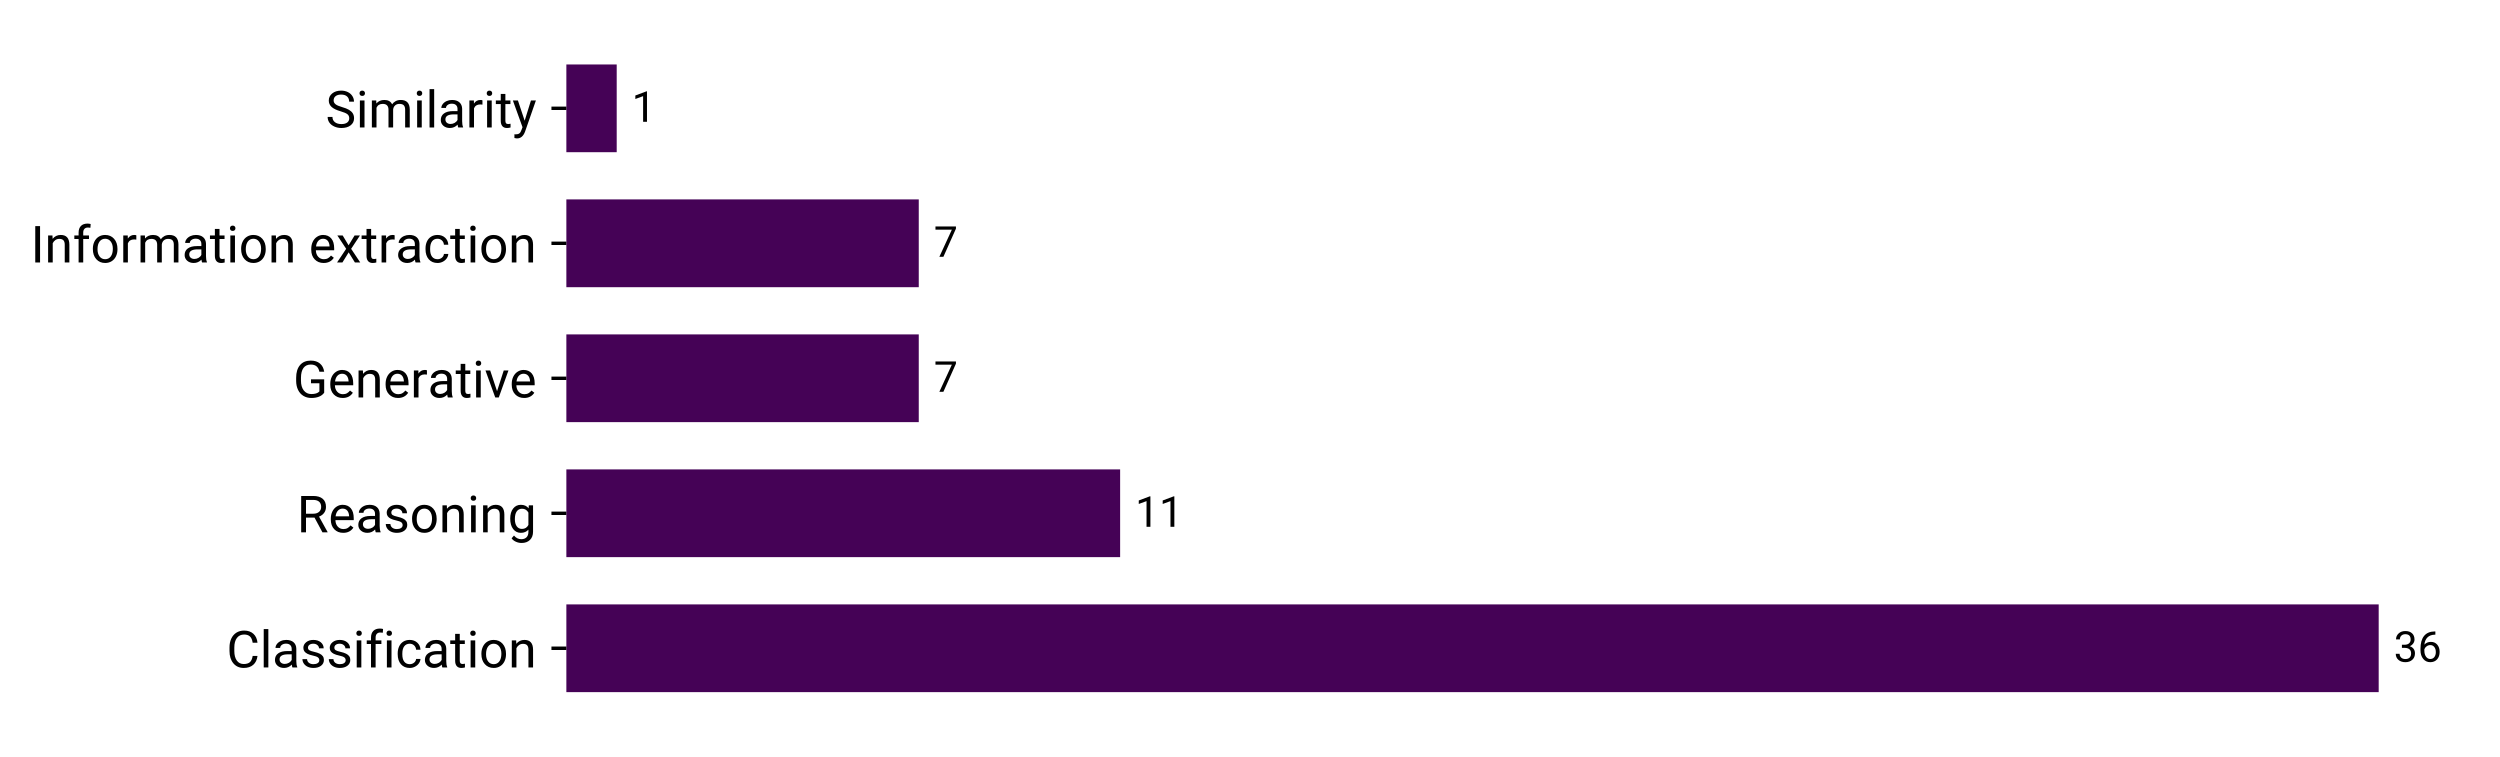
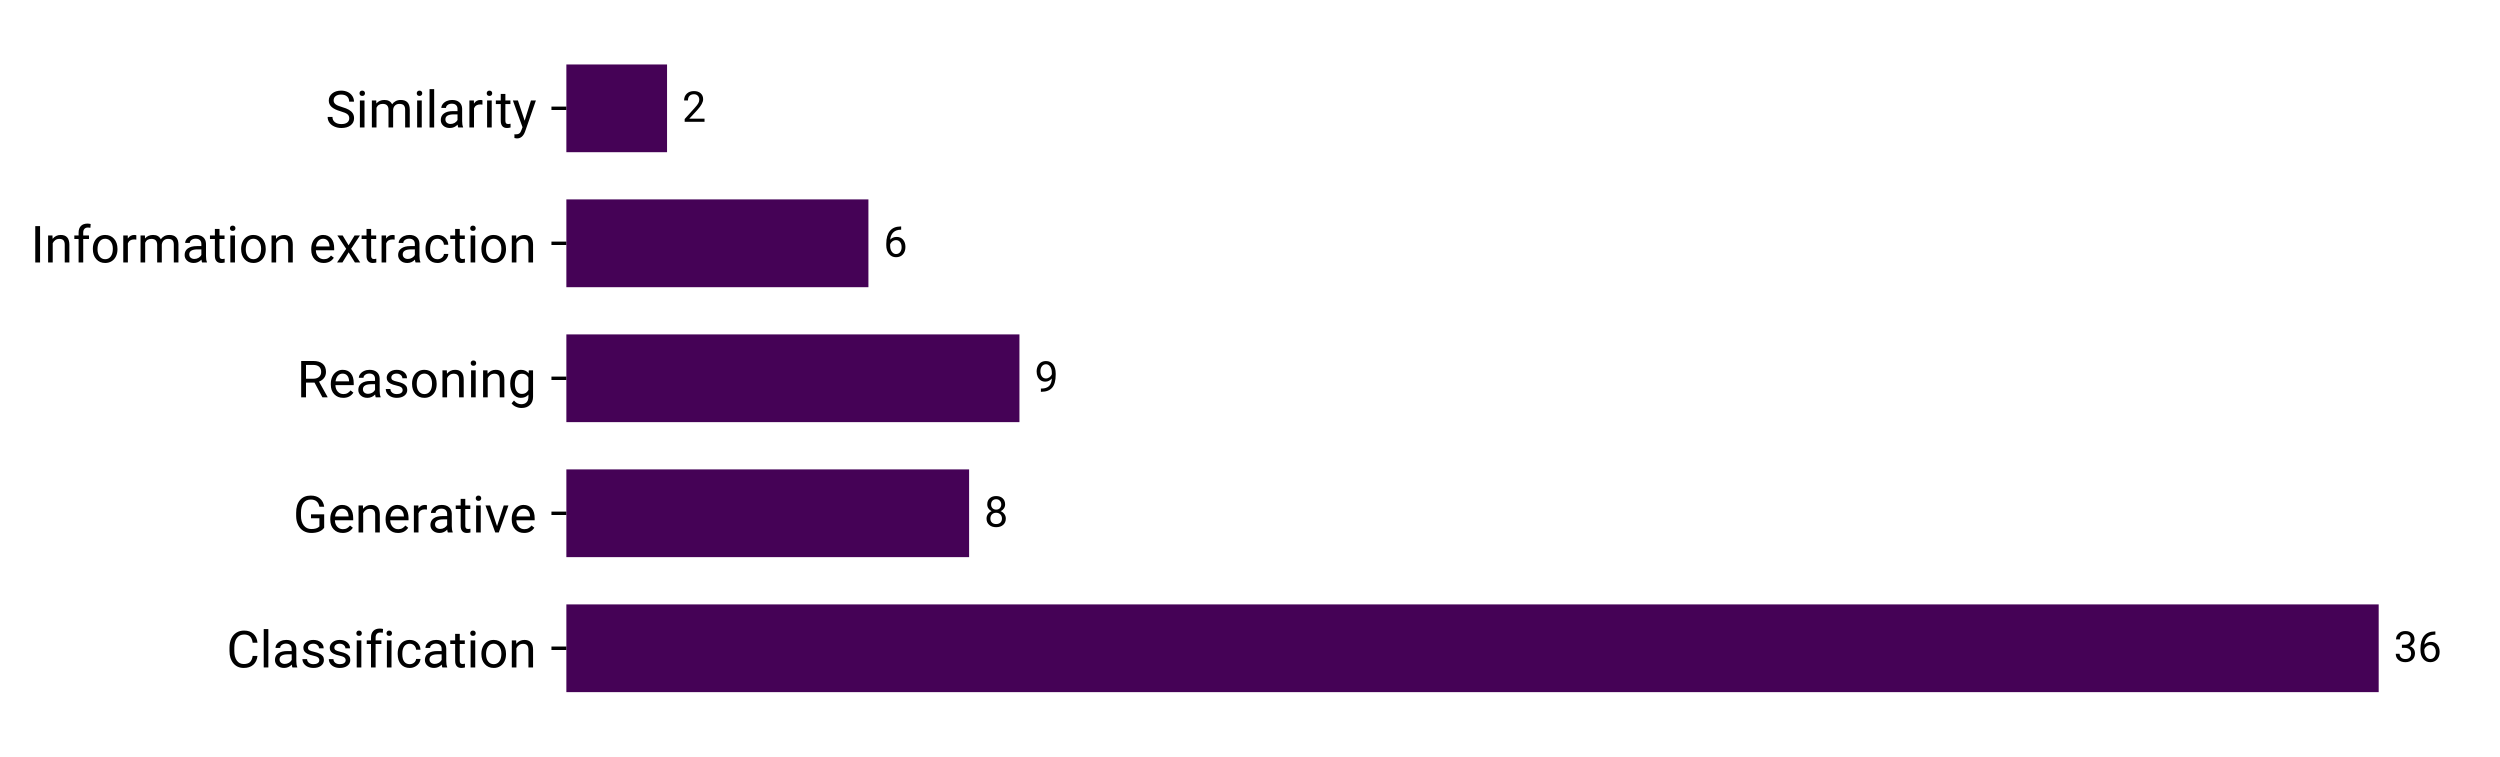
<svg xmlns="http://www.w3.org/2000/svg" xmlns:xlink="http://www.w3.org/1999/xlink" height="177.48pt" version="1.1" viewBox="0 0 586.459 177.48" width="586.459pt">
  <defs>
    <style type="text/css">*{stroke-linecap:butt;stroke-linejoin:round;}</style>
  </defs>
  <g id="figure_1">
    <g id="patch_1">
      <path d="M 0 177.48  L 586.459 177.48  L 586.459 0  L 0 0  z " style="fill:none;" />
    </g>
    <g id="axes_1">
      <g id="patch_2">
-         <path clip-path="url(#pb717707736)" d="M 132.859 162.363  L 558.002 162.363  L 558.002 141.781  L 132.859 141.781  z " style="fill:#450256;" />
+         <path clip-path="url(#p73948a5208)" d="M 132.859 162.363  L 558.002 162.363  L 558.002 141.781  L 132.859 141.781  z " style="fill:#450256;" />
      </g>
      <g id="patch_3">
-         <path clip-path="url(#pb717707736)" d="M 132.859 130.697  L 262.764 130.697  L 262.764 110.115  L 132.859 110.115  z " style="fill:#450256;" />
+         <path clip-path="url(#p73948a5208)" d="M 132.859 130.697  L 227.336 130.697  L 227.336 110.115  L 132.859 110.115  z " style="fill:#450256;" />
      </g>
      <g id="patch_4">
-         <path clip-path="url(#pb717707736)" d="M 132.859 99.031  L 215.526 99.031  L 215.526 78.449  L 132.859 78.449  z " style="fill:#450256;" />
+         <path clip-path="url(#p73948a5208)" d="M 132.859 99.031  L 239.145 99.031  L 239.145 78.449  L 132.859 78.449  z " style="fill:#450256;" />
      </g>
      <g id="patch_5">
-         <path clip-path="url(#pb717707736)" d="M 132.859 67.365  L 215.526 67.365  L 215.526 46.783  L 132.859 46.783  z " style="fill:#450256;" />
+         <path clip-path="url(#p73948a5208)" d="M 132.859 67.365  L 203.717 67.365  L 203.717 46.783  L 132.859 46.783  z " style="fill:#450256;" />
      </g>
      <g id="patch_6">
-         <path clip-path="url(#pb717707736)" d="M 132.859 35.699  L 144.669 35.699  L 144.669 15.117  L 132.859 15.117  z " style="fill:#450256;" />
+         <path clip-path="url(#p73948a5208)" d="M 132.859 35.699  L 156.478 35.699  L 156.478 15.117  L 132.859 15.117  z " style="fill:#450256;" />
      </g>
      <g id="matplotlib.axis_1" />
      <g id="matplotlib.axis_2">
        <g id="ytick_1">
          <g id="line2d_1">
            <defs>
-               <path d="M 0 0  L -3.5 0  " id="m0b656e9d90" style="stroke:#000000;stroke-width:0.8;" />
+               <path d="M 0 0  L -3.5 0  " id="m200f7202ea" style="stroke:#000000;stroke-width:0.8;" />
            </defs>
            <g>
-               <use style="stroke:#000000;stroke-width:0.8;" x="132.859" xlink:href="#m0b656e9d90" y="152.072" />
+               <use style="stroke:#000000;stroke-width:0.8;" x="132.859" xlink:href="#m200f7202ea" y="152.072" />
            </g>
          </g>
          <g id="text_1">
            <g transform="translate(53.13938 156.572)scale(0.12 -0.12)">
              <defs>
                <path d="M 60.547 22.562  Q 59.234 11.281 52.219 5.141  Q 45.219 -0.984 33.594 -0.984  Q 21 -0.984 13.406 8.047  Q 5.812 17.094 5.812 32.234  L 5.812 39.062  Q 5.812 48.969 9.344 56.484  Q 12.891 64.016 19.375 68.047  Q 25.875 72.078 34.422 72.078  Q 45.75 72.078 52.578 65.75  Q 59.422 59.422 60.547 48.25  L 51.125 48.25  Q 49.906 56.734 45.828 60.547  Q 41.75 64.359 34.422 64.359  Q 25.438 64.359 20.328 57.719  Q 15.234 51.078 15.234 38.812  L 15.234 31.938  Q 15.234 20.359 20.062 13.516  Q 24.906 6.688 33.594 6.688  Q 41.406 6.688 45.578 10.219  Q 49.75 13.766 51.125 22.562  z " id="Roboto-Regular-67" />
                <path d="M 16.656 0  L 7.625 0  L 7.625 75  L 16.656 75  z " id="Roboto-Regular-108" />
                <path d="M 39.453 0  Q 38.672 1.562 38.188 5.562  Q 31.891 -0.984 23.141 -0.984  Q 15.328 -0.984 10.328 3.438  Q 5.328 7.859 5.328 14.656  Q 5.328 22.906 11.594 27.469  Q 17.875 32.031 29.25 32.031  L 38.031 32.031  L 38.031 36.188  Q 38.031 40.922 35.203 43.719  Q 32.375 46.531 26.859 46.531  Q 22.016 46.531 18.75 44.094  Q 15.484 41.656 15.484 38.188  L 6.391 38.188  Q 6.391 42.141 9.203 45.828  Q 12.016 49.516 16.812 51.656  Q 21.625 53.812 27.391 53.812  Q 36.531 53.812 41.703 49.234  Q 46.875 44.672 47.078 36.672  L 47.078 12.359  Q 47.078 5.078 48.922 0.781  L 48.922 0  z M 24.469 6.891  Q 28.719 6.891 32.516 9.078  Q 36.328 11.281 38.031 14.797  L 38.031 25.641  L 30.953 25.641  Q 14.359 25.641 14.359 15.922  Q 14.359 11.672 17.188 9.281  Q 20.016 6.891 24.469 6.891  z " id="Roboto-Regular-97" />
                <path d="M 37.594 14.016  Q 37.594 17.672 34.828 19.703  Q 32.078 21.734 25.219 23.188  Q 18.359 24.656 14.328 26.703  Q 10.297 28.766 8.375 31.594  Q 6.453 34.422 6.453 38.328  Q 6.453 44.828 11.938 49.312  Q 17.438 53.812 25.984 53.812  Q 34.969 53.812 40.547 49.172  Q 46.141 44.531 46.141 37.312  L 37.062 37.312  Q 37.062 41.016 33.906 43.703  Q 30.766 46.391 25.984 46.391  Q 21.047 46.391 18.266 44.234  Q 15.484 42.094 15.484 38.625  Q 15.484 35.359 18.062 33.688  Q 20.656 32.031 27.422 30.516  Q 34.188 29 38.375 26.906  Q 42.578 24.812 44.594 21.844  Q 46.625 18.891 46.625 14.656  Q 46.625 7.562 40.953 3.281  Q 35.297 -0.984 26.266 -0.984  Q 19.922 -0.984 15.031 1.266  Q 10.156 3.516 7.391 7.547  Q 4.641 11.578 4.641 16.266  L 13.672 16.266  Q 13.922 11.719 17.312 9.047  Q 20.703 6.391 26.266 6.391  Q 31.391 6.391 34.484 8.469  Q 37.594 10.547 37.594 14.016  z " id="Roboto-Regular-115" />
                <path d="M 16.656 0  L 7.625 0  L 7.625 52.828  L 16.656 52.828  z M 6.891 66.844  Q 6.891 69.047 8.234 70.562  Q 9.578 72.078 12.203 72.078  Q 14.844 72.078 16.203 70.562  Q 17.578 69.047 17.578 66.844  Q 17.578 64.656 16.203 63.188  Q 14.844 61.719 12.203 61.719  Q 9.578 61.719 8.234 63.188  Q 6.891 64.656 6.891 66.844  z " id="Roboto-Regular-105" />
                <path d="M 11.281 0  L 11.281 45.844  L 2.938 45.844  L 2.938 52.828  L 11.281 52.828  L 11.281 58.25  Q 11.281 66.75 15.812 71.391  Q 20.359 76.031 28.656 76.031  Q 31.781 76.031 34.859 75.203  L 34.375 67.875  Q 32.078 68.312 29.5 68.312  Q 25.094 68.312 22.703 65.75  Q 20.312 63.188 20.312 58.406  L 20.312 52.828  L 31.594 52.828  L 31.594 45.844  L 20.312 45.844  L 20.312 0  z " id="Roboto-Regular-102" />
                <path d="M 28.031 6.391  Q 32.859 6.391 36.469 9.312  Q 40.094 12.25 40.484 16.656  L 49.031 16.656  Q 48.781 12.109 45.891 8  Q 43.016 3.906 38.203 1.453  Q 33.406 -0.984 28.031 -0.984  Q 17.234 -0.984 10.859 6.219  Q 4.5 13.422 4.5 25.922  L 4.5 27.438  Q 4.5 35.156 7.328 41.156  Q 10.156 47.172 15.453 50.484  Q 20.75 53.812 27.984 53.812  Q 36.859 53.812 42.75 48.484  Q 48.641 43.172 49.031 34.672  L 40.484 34.672  Q 40.094 39.797 36.594 43.094  Q 33.109 46.391 27.984 46.391  Q 21.094 46.391 17.312 41.422  Q 13.531 36.469 13.531 27.094  L 13.531 25.391  Q 13.531 16.266 17.281 11.328  Q 21.047 6.391 28.031 6.391  z " id="Roboto-Regular-99" />
                <path d="M 19.094 65.625  L 19.094 52.828  L 28.953 52.828  L 28.953 45.844  L 19.094 45.844  L 19.094 13.094  Q 19.094 9.906 20.406 8.312  Q 21.734 6.734 24.906 6.734  Q 26.469 6.734 29.203 7.328  L 29.203 0  Q 25.641 -0.984 22.266 -0.984  Q 16.219 -0.984 13.141 2.672  Q 10.062 6.344 10.062 13.094  L 10.062 45.844  L 0.438 45.844  L 0.438 52.828  L 10.062 52.828  L 10.062 65.625  z " id="Roboto-Regular-116" />
                <path d="M 4.438 26.906  Q 4.438 34.672 7.484 40.875  Q 10.547 47.078 15.984 50.438  Q 21.438 53.812 28.422 53.812  Q 39.203 53.812 45.875 46.344  Q 52.547 38.875 52.547 26.469  L 52.547 25.828  Q 52.547 18.109 49.578 11.984  Q 46.625 5.859 41.125 2.438  Q 35.641 -0.984 28.516 -0.984  Q 17.781 -0.984 11.109 6.484  Q 4.438 13.969 4.438 26.266  z M 13.531 25.828  Q 13.531 17.047 17.609 11.719  Q 21.688 6.391 28.516 6.391  Q 35.406 6.391 39.453 11.781  Q 43.5 17.188 43.5 26.906  Q 43.5 35.594 39.375 40.984  Q 35.25 46.391 28.422 46.391  Q 21.734 46.391 17.625 41.062  Q 13.531 35.75 13.531 25.828  z " id="Roboto-Regular-111" />
                <path d="M 15.375 52.828  L 15.672 46.188  Q 21.734 53.812 31.5 53.812  Q 48.25 53.812 48.391 34.906  L 48.391 0  L 39.359 0  L 39.359 34.969  Q 39.312 40.672 36.75 43.406  Q 34.188 46.141 28.766 46.141  Q 24.359 46.141 21.031 43.797  Q 17.719 41.453 15.875 37.641  L 15.875 0  L 6.844 0  L 6.844 52.828  z " id="Roboto-Regular-110" />
              </defs>
              <use xlink:href="#Roboto-Regular-67" />
              <use x="65.088" xlink:href="#Roboto-Regular-108" />
              <use x="89.355" xlink:href="#Roboto-Regular-97" />
              <use x="143.75" xlink:href="#Roboto-Regular-115" />
              <use x="195.312" xlink:href="#Roboto-Regular-115" />
              <use x="246.875" xlink:href="#Roboto-Regular-105" />
              <use x="271.143" xlink:href="#Roboto-Regular-102" />
              <use x="305.859" xlink:href="#Roboto-Regular-105" />
              <use x="330.127" xlink:href="#Roboto-Regular-99" />
              <use x="382.471" xlink:href="#Roboto-Regular-97" />
              <use x="436.865" xlink:href="#Roboto-Regular-116" />
              <use x="469.531" xlink:href="#Roboto-Regular-105" />
              <use x="493.799" xlink:href="#Roboto-Regular-111" />
              <use x="550.83" xlink:href="#Roboto-Regular-110" />
            </g>
          </g>
        </g>
        <g id="ytick_2">
          <g id="line2d_2">
            <g>
-               <use style="stroke:#000000;stroke-width:0.8;" x="132.859" xlink:href="#m0b656e9d90" y="120.406" />
+               <use style="stroke:#000000;stroke-width:0.8;" x="132.859" xlink:href="#m200f7202ea" y="120.406" />
            </g>
          </g>
          <g id="text_2">
-             <g transform="translate(69.6675 124.877)scale(0.12 -0.12)">
-               <defs>
-                 <path d="M 34.328 28.766  L 17.625 28.766  L 17.625 0  L 8.203 0  L 8.203 71.094  L 31.734 71.094  Q 43.75 71.094 50.219 65.625  Q 56.688 60.156 56.688 49.703  Q 56.688 43.062 53.094 38.125  Q 49.516 33.203 43.109 30.766  L 59.812 0.594  L 59.812 0  L 49.75 0  z M 17.625 36.422  L 32.031 36.422  Q 39.016 36.422 43.141 40.031  Q 47.266 43.656 47.266 49.703  Q 47.266 56.297 43.328 59.812  Q 39.406 63.328 31.984 63.375  L 17.625 63.375  z " id="Roboto-Regular-82" />
+             <g transform="translate(68.75813 124.906)scale(0.12 -0.12)">
+               <defs>
+                 <path d="M 60.75 9.328  Q 57.125 4.156 50.656 1.578  Q 44.188 -0.984 35.594 -0.984  Q 26.906 -0.984 20.156 3.094  Q 13.422 7.172 9.734 14.688  Q 6.062 22.219 5.953 32.125  L 5.953 38.328  Q 5.953 54.391 13.453 63.234  Q 20.953 72.078 34.516 72.078  Q 45.656 72.078 52.438 66.375  Q 59.234 60.688 60.75 50.25  L 51.375 50.25  Q 48.734 64.359 34.578 64.359  Q 25.141 64.359 20.281 57.734  Q 15.438 51.125 15.375 38.578  L 15.375 32.766  Q 15.375 20.797 20.844 13.734  Q 26.312 6.688 35.641 6.688  Q 40.922 6.688 44.875 7.859  Q 48.828 9.031 51.422 11.812  L 51.422 27.781  L 34.969 27.781  L 34.969 35.406  L 60.75 35.406  z " id="Roboto-Regular-71" />
                <path d="M 28.766 -0.984  Q 18.016 -0.984 11.281 6.078  Q 4.547 13.141 4.547 24.953  L 4.547 26.609  Q 4.547 34.469 7.547 40.641  Q 10.547 46.828 15.938 50.312  Q 21.344 53.812 27.641 53.812  Q 37.938 53.812 43.641 47.016  Q 49.359 40.234 49.359 27.594  L 49.359 23.828  L 13.578 23.828  Q 13.766 16.016 18.141 11.203  Q 22.516 6.391 29.25 6.391  Q 34.031 6.391 37.344 8.344  Q 40.672 10.297 43.172 13.531  L 48.688 9.234  Q 42.047 -0.984 28.766 -0.984  z M 27.641 46.391  Q 22.172 46.391 18.453 42.406  Q 14.75 38.422 13.875 31.25  L 40.328 31.25  L 40.328 31.938  Q 39.938 38.812 36.609 42.594  Q 33.297 46.391 27.641 46.391  z " id="Roboto-Regular-101" />
-                 <path d="M 4.688 26.859  Q 4.688 39.203 10.391 46.5  Q 16.109 53.812 25.531 53.812  Q 35.203 53.812 40.625 46.969  L 41.062 52.828  L 49.312 52.828  L 49.312 1.266  Q 49.312 -8.984 43.234 -14.891  Q 37.156 -20.797 26.906 -20.797  Q 21.188 -20.797 15.719 -18.359  Q 10.25 -15.922 7.375 -11.672  L 12.062 -6.25  Q 17.875 -13.422 26.266 -13.422  Q 32.859 -13.422 36.547 -9.703  Q 40.234 -6 40.234 0.734  L 40.234 5.281  Q 34.812 -0.984 25.438 -0.984  Q 16.156 -0.984 10.422 6.484  Q 4.688 13.969 4.688 26.859  z M 13.766 25.828  Q 13.766 16.891 17.422 11.781  Q 21.094 6.688 27.688 6.688  Q 36.234 6.688 40.234 14.453  L 40.234 38.578  Q 36.078 46.141 27.781 46.141  Q 21.188 46.141 17.469 41.016  Q 13.766 35.891 13.766 25.828  z " id="Roboto-Regular-103" />
-               </defs>
-               <use xlink:href="#Roboto-Regular-82" />
-               <use x="61.572" xlink:href="#Roboto-Regular-101" />
-               <use x="114.551" xlink:href="#Roboto-Regular-97" />
-               <use x="168.945" xlink:href="#Roboto-Regular-115" />
-               <use x="220.508" xlink:href="#Roboto-Regular-111" />
-               <use x="277.539" xlink:href="#Roboto-Regular-110" />
-               <use x="332.715" xlink:href="#Roboto-Regular-105" />
-               <use x="356.982" xlink:href="#Roboto-Regular-110" />
-               <use x="412.158" xlink:href="#Roboto-Regular-103" />
-             </g>
-           </g>
-         </g>
-         <g id="ytick_3">
-           <g id="line2d_3">
-             <g>
-               <use style="stroke:#000000;stroke-width:0.8;" x="132.859" xlink:href="#m0b656e9d90" y="88.74" />
-             </g>
-           </g>
-           <g id="text_3">
-             <g transform="translate(68.75813 93.24)scale(0.12 -0.12)">
-               <defs>
-                 <path d="M 60.75 9.328  Q 57.125 4.156 50.656 1.578  Q 44.188 -0.984 35.594 -0.984  Q 26.906 -0.984 20.156 3.094  Q 13.422 7.172 9.734 14.688  Q 6.062 22.219 5.953 32.125  L 5.953 38.328  Q 5.953 54.391 13.453 63.234  Q 20.953 72.078 34.516 72.078  Q 45.656 72.078 52.438 66.375  Q 59.234 60.688 60.75 50.25  L 51.375 50.25  Q 48.734 64.359 34.578 64.359  Q 25.141 64.359 20.281 57.734  Q 15.438 51.125 15.375 38.578  L 15.375 32.766  Q 15.375 20.797 20.844 13.734  Q 26.312 6.688 35.641 6.688  Q 40.922 6.688 44.875 7.859  Q 48.828 9.031 51.422 11.812  L 51.422 27.781  L 34.969 27.781  L 34.969 35.406  L 60.75 35.406  z " id="Roboto-Regular-71" />
                <path d="M 32.375 44.734  Q 30.328 45.062 27.938 45.062  Q 19.047 45.062 15.875 37.5  L 15.875 0  L 6.844 0  L 6.844 52.828  L 15.625 52.828  L 15.766 46.734  Q 20.219 53.812 28.375 53.812  Q 31 53.812 32.375 53.125  z " id="Roboto-Regular-114" />
                <path d="M 24.266 12.25  L 37.359 52.828  L 46.578 52.828  L 27.641 0  L 20.75 0  L 1.609 52.828  L 10.844 52.828  z " id="Roboto-Regular-118" />
              </defs>
              <use xlink:href="#Roboto-Regular-71" />
              <use x="68.115" xlink:href="#Roboto-Regular-101" />
              <use x="121.094" xlink:href="#Roboto-Regular-110" />
              <use x="176.27" xlink:href="#Roboto-Regular-101" />
              <use x="229.248" xlink:href="#Roboto-Regular-114" />
              <use x="263.086" xlink:href="#Roboto-Regular-97" />
              <use x="317.48" xlink:href="#Roboto-Regular-116" />
              <use x="350.146" xlink:href="#Roboto-Regular-105" />
              <use x="374.414" xlink:href="#Roboto-Regular-118" />
              <use x="422.852" xlink:href="#Roboto-Regular-101" />
            </g>
          </g>
        </g>
+         <g id="ytick_3">
+           <g id="line2d_3">
+             <g>
+               <use style="stroke:#000000;stroke-width:0.8;" x="132.859" xlink:href="#m200f7202ea" y="88.74" />
+             </g>
+           </g>
+           <g id="text_3">
+             <g transform="translate(69.6675 93.21094)scale(0.12 -0.12)">
+               <defs>
+                 <path d="M 34.328 28.766  L 17.625 28.766  L 17.625 0  L 8.203 0  L 8.203 71.094  L 31.734 71.094  Q 43.75 71.094 50.219 65.625  Q 56.688 60.156 56.688 49.703  Q 56.688 43.062 53.094 38.125  Q 49.516 33.203 43.109 30.766  L 59.812 0.594  L 59.812 0  L 49.75 0  z M 17.625 36.422  L 32.031 36.422  Q 39.016 36.422 43.141 40.031  Q 47.266 43.656 47.266 49.703  Q 47.266 56.297 43.328 59.812  Q 39.406 63.328 31.984 63.375  L 17.625 63.375  z " id="Roboto-Regular-82" />
+                 <path d="M 4.688 26.859  Q 4.688 39.203 10.391 46.5  Q 16.109 53.812 25.531 53.812  Q 35.203 53.812 40.625 46.969  L 41.062 52.828  L 49.312 52.828  L 49.312 1.266  Q 49.312 -8.984 43.234 -14.891  Q 37.156 -20.797 26.906 -20.797  Q 21.188 -20.797 15.719 -18.359  Q 10.25 -15.922 7.375 -11.672  L 12.062 -6.25  Q 17.875 -13.422 26.266 -13.422  Q 32.859 -13.422 36.547 -9.703  Q 40.234 -6 40.234 0.734  L 40.234 5.281  Q 34.812 -0.984 25.438 -0.984  Q 16.156 -0.984 10.422 6.484  Q 4.688 13.969 4.688 26.859  z M 13.766 25.828  Q 13.766 16.891 17.422 11.781  Q 21.094 6.688 27.688 6.688  Q 36.234 6.688 40.234 14.453  L 40.234 38.578  Q 36.078 46.141 27.781 46.141  Q 21.188 46.141 17.469 41.016  Q 13.766 35.891 13.766 25.828  z " id="Roboto-Regular-103" />
+               </defs>
+               <use xlink:href="#Roboto-Regular-82" />
+               <use x="61.572" xlink:href="#Roboto-Regular-101" />
+               <use x="114.551" xlink:href="#Roboto-Regular-97" />
+               <use x="168.945" xlink:href="#Roboto-Regular-115" />
+               <use x="220.508" xlink:href="#Roboto-Regular-111" />
+               <use x="277.539" xlink:href="#Roboto-Regular-110" />
+               <use x="332.715" xlink:href="#Roboto-Regular-105" />
+               <use x="356.982" xlink:href="#Roboto-Regular-110" />
+               <use x="412.158" xlink:href="#Roboto-Regular-103" />
+             </g>
+           </g>
+         </g>
        <g id="ytick_4">
          <g id="line2d_4">
            <g>
-               <use style="stroke:#000000;stroke-width:0.8;" x="132.859" xlink:href="#m0b656e9d90" y="57.074" />
+               <use style="stroke:#000000;stroke-width:0.8;" x="132.859" xlink:href="#m200f7202ea" y="57.074" />
            </g>
          </g>
          <g id="text_4">
            <g transform="translate(7.2 61.57398)scale(0.12 -0.12)">
              <defs>
                <path d="M 18.312 0  L 8.938 0  L 8.938 71.094  L 18.312 71.094  z " id="Roboto-Regular-73" />
                <path d="M 15.328 52.828  L 15.578 46.969  Q 21.391 53.812 31.25 53.812  Q 42.328 53.812 46.344 45.312  Q 48.969 49.125 53.188 51.469  Q 57.422 53.812 63.188 53.812  Q 80.562 53.812 80.859 35.406  L 80.859 0  L 71.828 0  L 71.828 34.859  Q 71.828 40.531 69.234 43.328  Q 66.656 46.141 60.547 46.141  Q 55.516 46.141 52.188 43.141  Q 48.875 40.141 48.344 35.062  L 48.344 0  L 39.266 0  L 39.266 34.625  Q 39.266 46.141 27.984 46.141  Q 19.094 46.141 15.828 38.578  L 15.828 0  L 6.781 0  L 6.781 52.828  z " id="Roboto-Regular-109" />
                <path id="Roboto-Regular-32" />
                <path d="M 24.562 33.547  L 36.281 52.828  L 46.828 52.828  L 29.547 26.703  L 47.359 0  L 36.922 0  L 24.703 19.781  L 12.5 0  L 2 0  L 19.828 26.703  L 2.547 52.828  L 12.984 52.828  z " id="Roboto-Regular-120" />
              </defs>
              <use xlink:href="#Roboto-Regular-73" />
              <use x="27.197" xlink:href="#Roboto-Regular-110" />
              <use x="82.373" xlink:href="#Roboto-Regular-102" />
              <use x="117.09" xlink:href="#Roboto-Regular-111" />
              <use x="174.121" xlink:href="#Roboto-Regular-114" />
              <use x="207.959" xlink:href="#Roboto-Regular-109" />
              <use x="295.605" xlink:href="#Roboto-Regular-97" />
              <use x="350" xlink:href="#Roboto-Regular-116" />
              <use x="382.666" xlink:href="#Roboto-Regular-105" />
              <use x="406.934" xlink:href="#Roboto-Regular-111" />
              <use x="463.965" xlink:href="#Roboto-Regular-110" />
              <use x="519.141" xlink:href="#Roboto-Regular-32" />
              <use x="543.896" xlink:href="#Roboto-Regular-101" />
              <use x="596.875" xlink:href="#Roboto-Regular-120" />
              <use x="646.436" xlink:href="#Roboto-Regular-116" />
              <use x="679.102" xlink:href="#Roboto-Regular-114" />
              <use x="712.939" xlink:href="#Roboto-Regular-97" />
              <use x="767.334" xlink:href="#Roboto-Regular-99" />
              <use x="819.678" xlink:href="#Roboto-Regular-116" />
              <use x="852.344" xlink:href="#Roboto-Regular-105" />
              <use x="876.611" xlink:href="#Roboto-Regular-111" />
              <use x="933.643" xlink:href="#Roboto-Regular-110" />
            </g>
          </g>
        </g>
        <g id="ytick_5">
          <g id="line2d_5">
            <g>
-               <use style="stroke:#000000;stroke-width:0.8;" x="132.859" xlink:href="#m0b656e9d90" y="25.408" />
+               <use style="stroke:#000000;stroke-width:0.8;" x="132.859" xlink:href="#m200f7202ea" y="25.408" />
            </g>
          </g>
          <g id="text_5">
            <g transform="translate(76.38938 29.90796)scale(0.12 -0.12)">
              <defs>
                <path d="M 29.203 31.688  Q 17.141 35.156 11.641 40.203  Q 6.156 45.266 6.156 52.688  Q 6.156 61.078 12.859 66.578  Q 19.578 72.078 30.328 72.078  Q 37.641 72.078 43.375 69.234  Q 49.125 66.406 52.266 61.422  Q 55.422 56.453 55.422 50.531  L 46 50.531  Q 46 56.984 41.891 60.672  Q 37.797 64.359 30.328 64.359  Q 23.391 64.359 19.5 61.297  Q 15.625 58.25 15.625 52.828  Q 15.625 48.484 19.312 45.484  Q 23 42.484 31.859 39.984  Q 40.719 37.5 45.719 34.5  Q 50.734 31.5 53.141 27.484  Q 55.562 23.484 55.562 18.062  Q 55.562 9.422 48.828 4.219  Q 42.094 -0.984 30.812 -0.984  Q 23.484 -0.984 17.141 1.828  Q 10.797 4.641 7.344 9.516  Q 3.906 14.406 3.906 20.609  L 13.328 20.609  Q 13.328 14.156 18.094 10.422  Q 22.859 6.688 30.812 6.688  Q 38.234 6.688 42.188 9.719  Q 46.141 12.75 46.141 17.969  Q 46.141 23.188 42.469 26.047  Q 38.812 28.906 29.203 31.688  z " id="Roboto-Regular-83" />
                <path d="M 24.125 13.234  L 36.422 52.828  L 46.094 52.828  L 24.859 -8.156  Q 19.922 -21.344 9.188 -21.344  L 7.469 -21.188  L 4.109 -20.562  L 4.109 -13.234  L 6.547 -13.422  Q 11.141 -13.422 13.703 -11.562  Q 16.266 -9.719 17.922 -4.781  L 19.922 0.594  L 1.078 52.828  L 10.938 52.828  z " id="Roboto-Regular-121" />
              </defs>
              <use xlink:href="#Roboto-Regular-83" />
              <use x="59.326" xlink:href="#Roboto-Regular-105" />
              <use x="83.594" xlink:href="#Roboto-Regular-109" />
              <use x="171.24" xlink:href="#Roboto-Regular-105" />
              <use x="195.508" xlink:href="#Roboto-Regular-108" />
              <use x="219.775" xlink:href="#Roboto-Regular-97" />
              <use x="274.17" xlink:href="#Roboto-Regular-114" />
              <use x="308.008" xlink:href="#Roboto-Regular-105" />
              <use x="332.275" xlink:href="#Roboto-Regular-116" />
              <use x="364.941" xlink:href="#Roboto-Regular-121" />
            </g>
          </g>
        </g>
      </g>
      <g id="text_6">
        <g transform="translate(561.5451 155.2386)scale(0.1 -0.1)">
          <defs>
            <path d="M 19.047 39.938  L 25.828 39.938  Q 32.234 40.047 35.891 43.312  Q 39.547 46.578 39.547 52.156  Q 39.547 64.656 27.094 64.656  Q 21.234 64.656 17.75 61.297  Q 14.266 57.953 14.266 52.438  L 5.219 52.438  Q 5.219 60.891 11.391 66.484  Q 17.578 72.078 27.094 72.078  Q 37.156 72.078 42.859 66.75  Q 48.578 61.422 48.578 51.953  Q 48.578 47.312 45.578 42.969  Q 42.578 38.625 37.406 36.469  Q 43.266 34.625 46.453 30.328  Q 49.656 26.031 49.656 19.828  Q 49.656 10.25 43.406 4.625  Q 37.156 -0.984 27.141 -0.984  Q 17.141 -0.984 10.859 4.438  Q 4.594 9.859 4.594 18.75  L 13.672 18.75  Q 13.672 13.141 17.328 9.766  Q 21 6.391 27.156 6.391  Q 33.688 6.391 37.156 9.812  Q 40.625 13.234 40.625 19.625  Q 40.625 25.828 36.812 29.141  Q 33.016 32.469 25.828 32.562  L 19.047 32.562  z " id="Roboto-Regular-51" />
            <path d="M 41.359 71.141  L 41.359 63.484  L 39.703 63.484  Q 29.156 63.281 22.906 57.219  Q 16.656 51.172 15.672 40.188  Q 21.297 46.625 31 46.625  Q 40.281 46.625 45.828 40.078  Q 51.375 33.547 51.375 23.188  Q 51.375 12.203 45.391 5.609  Q 39.406 -0.984 29.344 -0.984  Q 19.141 -0.984 12.797 6.859  Q 6.453 14.703 6.453 27.047  L 6.453 30.516  Q 6.453 50.141 14.812 60.516  Q 23.188 70.906 39.75 71.141  z M 29.5 39.109  Q 24.859 39.109 20.953 36.328  Q 17.047 33.547 15.531 29.344  L 15.531 26.031  Q 15.531 17.234 19.484 11.859  Q 23.438 6.5 29.344 6.5  Q 35.453 6.5 38.938 10.984  Q 42.438 15.484 42.438 22.75  Q 42.438 30.078 38.891 34.594  Q 35.359 39.109 29.5 39.109  z " id="Roboto-Regular-54" />
          </defs>
          <use xlink:href="#Roboto-Regular-51" />
          <use x="56.152" xlink:href="#Roboto-Regular-54" />
        </g>
      </g>
      <g id="text_7">
-         <g transform="translate(266.307 123.5726)scale(0.1 -0.1)">
-           <defs>
-             <path d="M 35.594 0  L 26.516 0  L 26.516 60.203  L 8.297 53.516  L 8.297 61.719  L 34.188 71.438  L 35.594 71.438  z " id="Roboto-Regular-49" />
-           </defs>
-           <use xlink:href="#Roboto-Regular-49" />
-           <use x="56.152" xlink:href="#Roboto-Regular-49" />
+         <g transform="translate(230.8784 123.5726)scale(0.1 -0.1)">
+           <defs>
+             <path d="M 49.031 52.547  Q 49.031 47.219 46.219 43.062  Q 43.406 38.922 38.625 36.578  Q 44.188 34.188 47.438 29.594  Q 50.688 25 50.688 19.188  Q 50.688 9.969 44.453 4.484  Q 38.234 -0.984 28.078 -0.984  Q 17.828 -0.984 11.641 4.516  Q 5.469 10.016 5.469 19.188  Q 5.469 24.953 8.609 29.594  Q 11.766 34.234 17.328 36.625  Q 12.594 38.969 9.859 43.109  Q 7.125 47.266 7.125 52.547  Q 7.125 61.531 12.891 66.797  Q 18.656 72.078 28.078 72.078  Q 37.453 72.078 43.234 66.797  Q 49.031 61.531 49.031 52.547  z M 41.656 19.391  Q 41.656 25.344 37.859 29.094  Q 34.078 32.859 27.969 32.859  Q 21.875 32.859 18.188 29.141  Q 14.5 25.438 14.5 19.375  Q 14.5 13.328 18.094 9.859  Q 21.688 6.391 28.078 6.391  Q 34.422 6.391 38.031 9.875  Q 41.656 13.375 41.656 19.391  z M 28.078 64.656  Q 22.75 64.656 19.453 61.359  Q 16.156 58.062 16.156 52.391  Q 16.156 46.969 19.406 43.625  Q 22.656 40.281 28.078 40.281  Q 33.5 40.281 36.734 43.625  Q 39.984 46.969 39.984 52.391  Q 39.984 57.812 36.609 61.234  Q 33.25 64.656 28.078 64.656  z " id="Roboto-Regular-56" />
+           </defs>
+           <use xlink:href="#Roboto-Regular-56" />
        </g>
      </g>
      <g id="text_8">
-         <g transform="translate(219.0689 91.9066)scale(0.1 -0.1)">
-           <defs>
-             <path d="M 51.812 66.016  L 22.359 0  L 12.891 0  L 42.234 63.672  L 3.766 63.672  L 3.766 71.094  L 51.812 71.094  z " id="Roboto-Regular-55" />
-           </defs>
-           <use xlink:href="#Roboto-Regular-55" />
+         <g transform="translate(242.6879 91.9066)scale(0.1 -0.1)">
+           <defs>
+             <path d="M 40.531 31.25  Q 37.703 27.875 33.766 25.828  Q 29.828 23.781 25.141 23.781  Q 19 23.781 14.422 26.797  Q 9.859 29.828 7.375 35.328  Q 4.891 40.828 4.891 47.469  Q 4.891 54.594 7.594 60.297  Q 10.297 66.016 15.281 69.047  Q 20.266 72.078 26.906 72.078  Q 37.453 72.078 43.531 64.188  Q 49.609 56.297 49.609 42.672  L 49.609 40.047  Q 49.609 19.281 41.406 9.734  Q 33.203 0.203 16.656 -0.047  L 14.891 -0.047  L 14.891 7.562  L 16.797 7.562  Q 27.984 7.766 33.984 13.406  Q 39.984 19.047 40.531 31.25  z M 26.609 31.25  Q 31.156 31.25 34.984 34.031  Q 38.812 36.812 40.578 40.922  L 40.578 44.531  Q 40.578 53.422 36.719 58.984  Q 32.859 64.547 26.953 64.547  Q 21 64.547 17.375 59.984  Q 13.766 55.422 13.766 47.953  Q 13.766 40.672 17.25 35.953  Q 20.75 31.25 26.609 31.25  z " id="Roboto-Regular-57" />
+           </defs>
+           <use xlink:href="#Roboto-Regular-57" />
        </g>
      </g>
      <g id="text_9">
-         <g transform="translate(219.0689 60.24058)scale(0.1 -0.1)">
-           <use xlink:href="#Roboto-Regular-55" />
+         <g transform="translate(207.2594 60.24058)scale(0.1 -0.1)">
+           <use xlink:href="#Roboto-Regular-54" />
        </g>
      </g>
      <g id="text_10">
-         <g transform="translate(148.2118 28.57456)scale(0.1 -0.1)">
-           <use xlink:href="#Roboto-Regular-49" />
+         <g transform="translate(160.0213 28.57456)scale(0.1 -0.1)">
+           <defs>
+             <path d="M 52.484 0  L 5.906 0  L 5.906 6.5  L 30.516 33.844  Q 35.984 40.047 38.062 43.922  Q 40.141 47.797 40.141 51.953  Q 40.141 57.516 36.766 61.078  Q 33.406 64.656 27.781 64.656  Q 21.047 64.656 17.312 60.812  Q 13.578 56.984 13.578 50.141  L 4.547 50.141  Q 4.547 59.969 10.859 66.016  Q 17.188 72.078 27.781 72.078  Q 37.703 72.078 43.453 66.875  Q 49.219 61.672 49.219 53.031  Q 49.219 42.531 35.844 28.031  L 16.797 7.375  L 52.484 7.375  z " id="Roboto-Regular-50" />
+           </defs>
+           <use xlink:href="#Roboto-Regular-50" />
        </g>
      </g>
    </g>
  </g>
  <defs>
-     <clipPath id="pb717707736">
+     <clipPath id="p73948a5208">
      <rect height="163.08" width="446.4" x="132.859" y="7.2" />
    </clipPath>
  </defs>
</svg>
